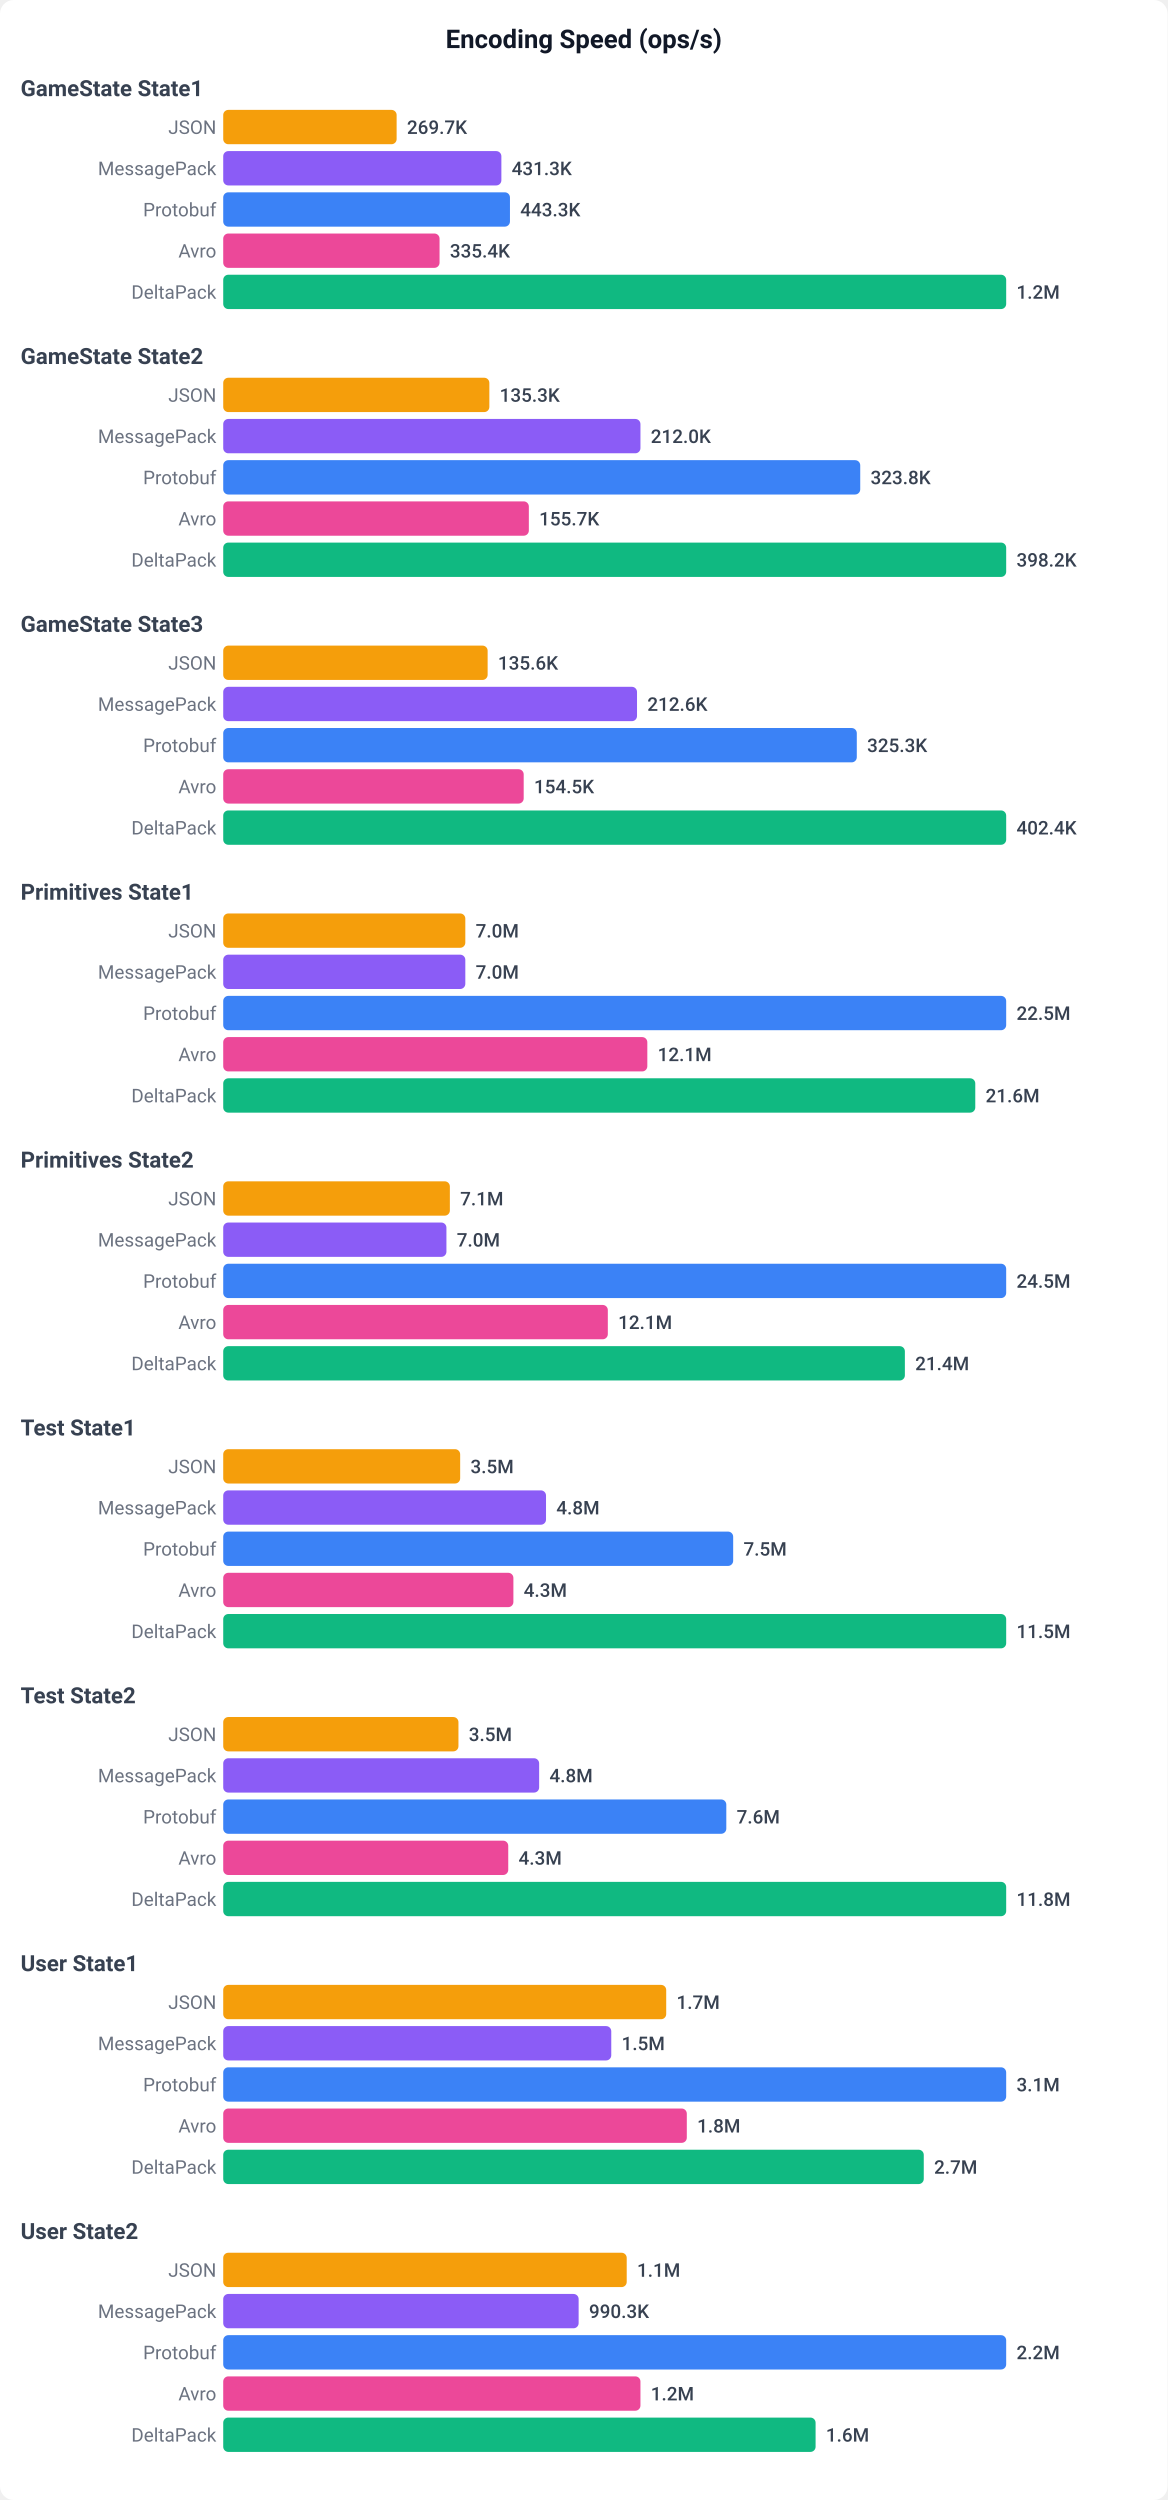
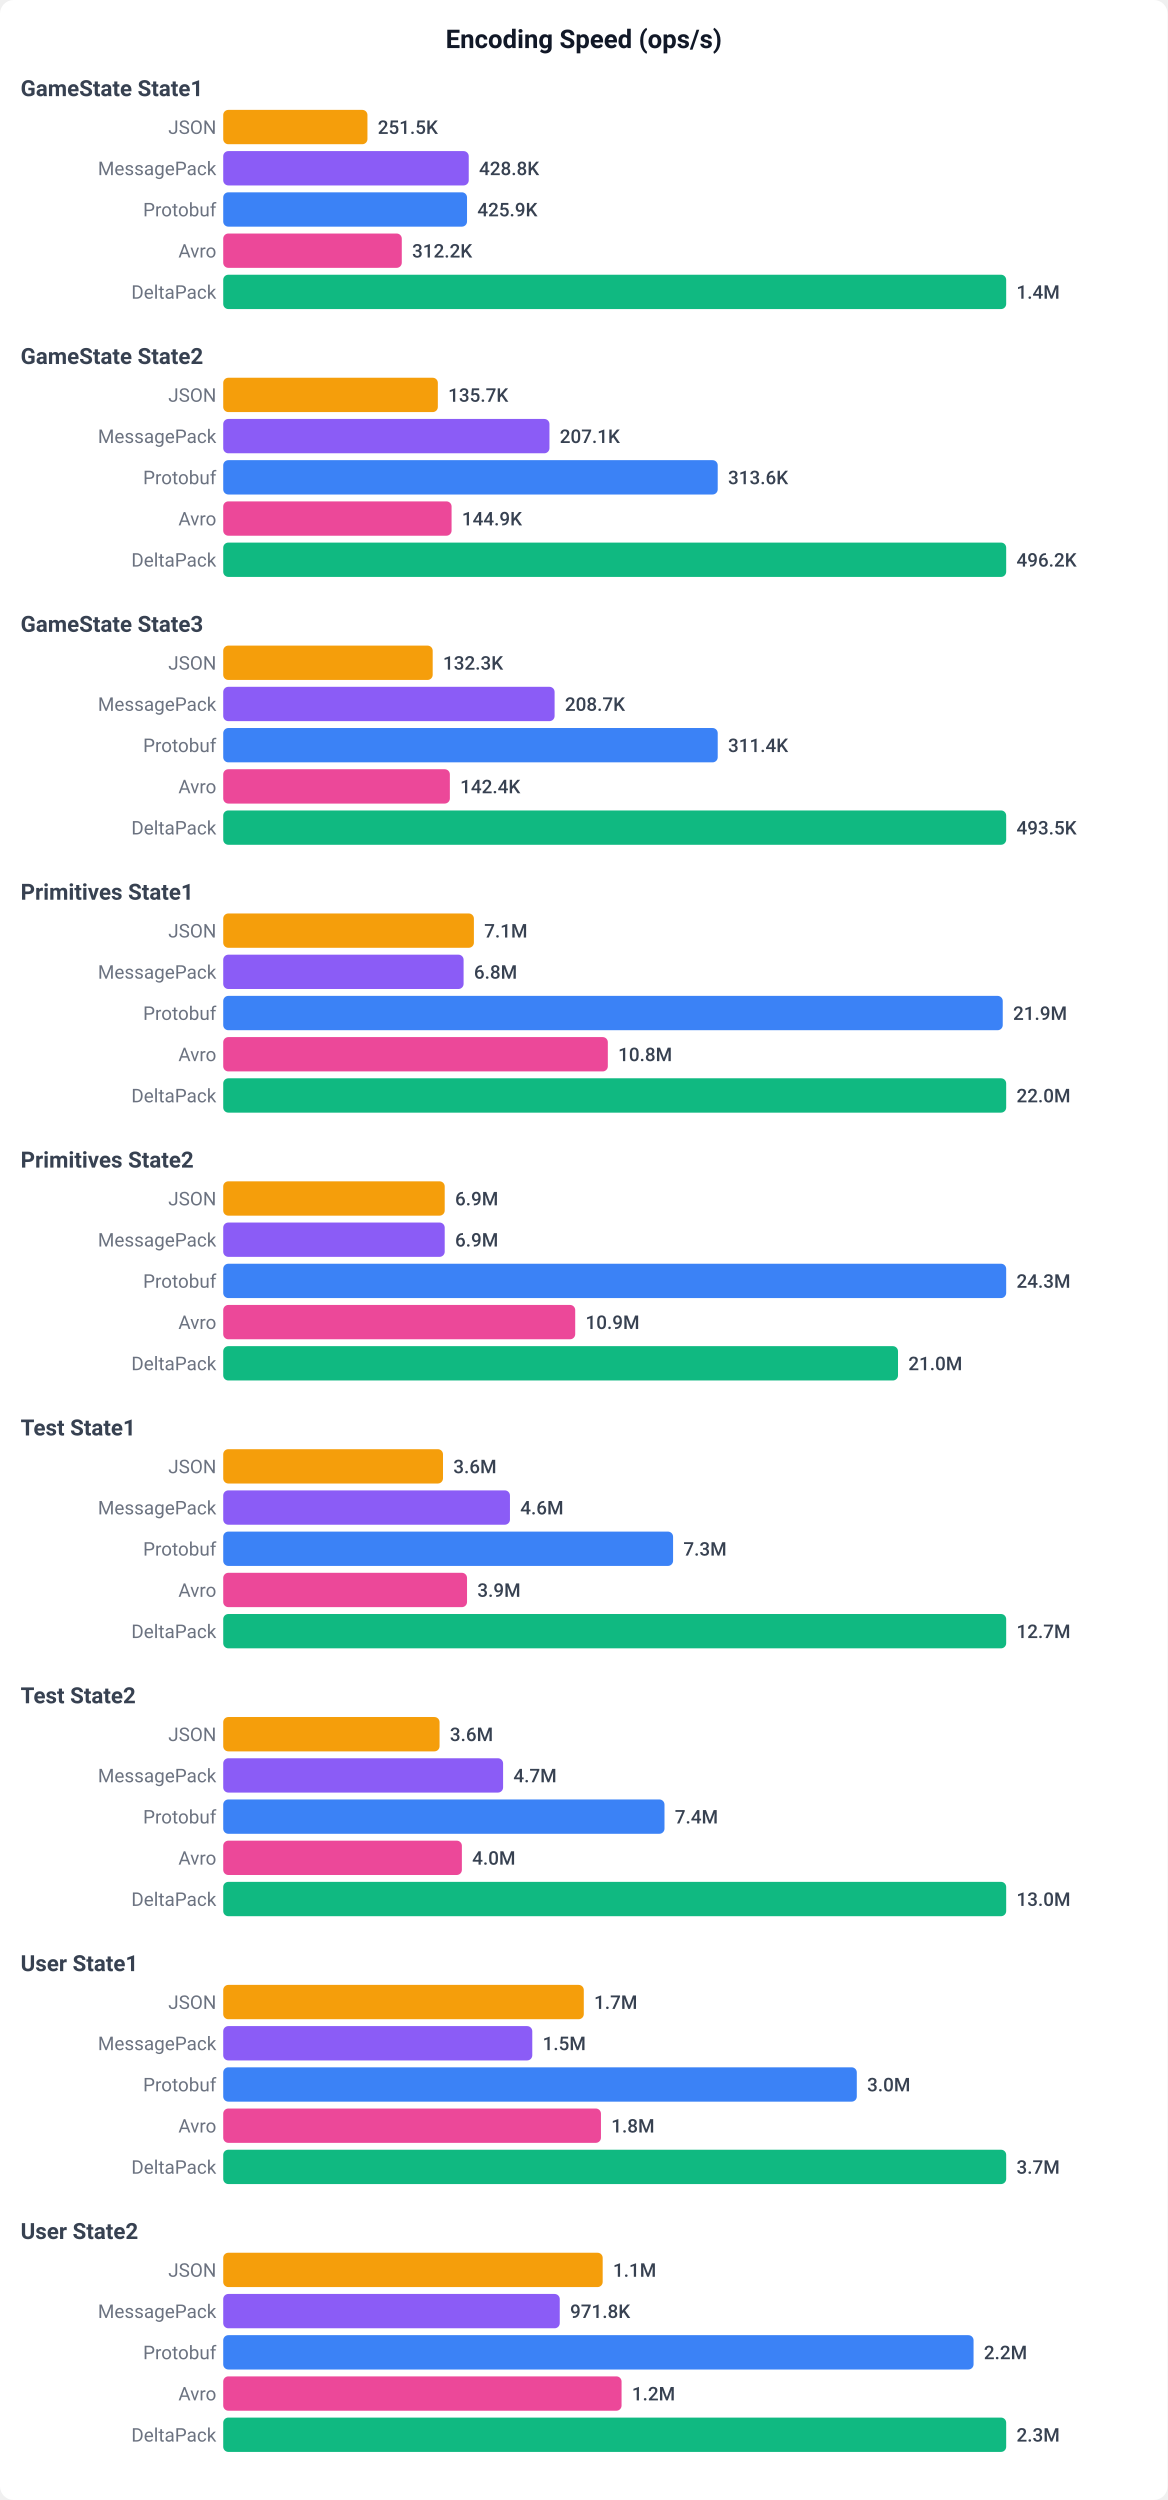
<svg xmlns="http://www.w3.org/2000/svg" width="680" height="1456" viewBox="0 0 680 1456">
  <style>
    text { font-family: -apple-system, BlinkMacSystemFont, "Segoe UI", Roboto, sans-serif; }
  </style>
  <rect width="680" height="1456" fill="white" rx="8" />
  <text x="340" y="28" text-anchor="middle" font-size="15" font-weight="bold" fill="#111827">Encoding Speed (ops/s)</text>
  <text x="12" y="56" font-size="13" font-weight="600" fill="#374151">GameState State1</text>
  <text x="126" y="78" text-anchor="end" font-size="11" fill="#6b7280">JSON</text>
-   <rect x="130" y="64" width="101" height="20" fill="#f59e0b" rx="3" />
-   <text x="237" y="78" font-size="11" fill="#374151" font-weight="500">269.7K</text>
+   <rect x="130" y="64" width="84" height="20" fill="#f59e0b" rx="3" />
+   <text x="220" y="78" font-size="11" fill="#374151" font-weight="500">251.5K</text>
  <text x="126" y="102" text-anchor="end" font-size="11" fill="#6b7280">MessagePack</text>
-   <rect x="130" y="88" width="162" height="20" fill="#8b5cf6" rx="3" />
-   <text x="298" y="102" font-size="11" fill="#374151" font-weight="500">431.3K</text>
+   <rect x="130" y="88" width="143" height="20" fill="#8b5cf6" rx="3" />
+   <text x="279" y="102" font-size="11" fill="#374151" font-weight="500">428.8K</text>
  <text x="126" y="126" text-anchor="end" font-size="11" fill="#6b7280">Protobuf</text>
-   <rect x="130" y="112" width="167" height="20" fill="#3b82f6" rx="3" />
-   <text x="303" y="126" font-size="11" fill="#374151" font-weight="500">443.3K</text>
+   <rect x="130" y="112" width="142" height="20" fill="#3b82f6" rx="3" />
+   <text x="278" y="126" font-size="11" fill="#374151" font-weight="500">425.9K</text>
  <text x="126" y="150" text-anchor="end" font-size="11" fill="#6b7280">Avro</text>
-   <rect x="130" y="136" width="126" height="20" fill="#ec4899" rx="3" />
-   <text x="262" y="150" font-size="11" fill="#374151" font-weight="500">335.4K</text>
+   <rect x="130" y="136" width="104" height="20" fill="#ec4899" rx="3" />
+   <text x="240" y="150" font-size="11" fill="#374151" font-weight="500">312.2K</text>
  <text x="126" y="174" text-anchor="end" font-size="11" fill="#6b7280">DeltaPack</text>
  <rect x="130" y="160" width="456" height="20" fill="#10b981" rx="3" />
-   <text x="592" y="174" font-size="11" fill="#374151" font-weight="500">1.2M</text>
+   <text x="592" y="174" font-size="11" fill="#374151" font-weight="500">1.4M</text>
  <text x="12" y="212" font-size="13" font-weight="600" fill="#374151">GameState State2</text>
  <text x="126" y="234" text-anchor="end" font-size="11" fill="#6b7280">JSON</text>
-   <rect x="130" y="220" width="155" height="20" fill="#f59e0b" rx="3" />
-   <text x="291" y="234" font-size="11" fill="#374151" font-weight="500">135.3K</text>
+   <rect x="130" y="220" width="125" height="20" fill="#f59e0b" rx="3" />
+   <text x="261" y="234" font-size="11" fill="#374151" font-weight="500">135.7K</text>
  <text x="126" y="258" text-anchor="end" font-size="11" fill="#6b7280">MessagePack</text>
-   <rect x="130" y="244" width="243" height="20" fill="#8b5cf6" rx="3" />
-   <text x="379" y="258" font-size="11" fill="#374151" font-weight="500">212.0K</text>
+   <rect x="130" y="244" width="190" height="20" fill="#8b5cf6" rx="3" />
+   <text x="326" y="258" font-size="11" fill="#374151" font-weight="500">207.1K</text>
  <text x="126" y="282" text-anchor="end" font-size="11" fill="#6b7280">Protobuf</text>
-   <rect x="130" y="268" width="371" height="20" fill="#3b82f6" rx="3" />
-   <text x="507" y="282" font-size="11" fill="#374151" font-weight="500">323.8K</text>
+   <rect x="130" y="268" width="288" height="20" fill="#3b82f6" rx="3" />
+   <text x="424" y="282" font-size="11" fill="#374151" font-weight="500">313.6K</text>
  <text x="126" y="306" text-anchor="end" font-size="11" fill="#6b7280">Avro</text>
-   <rect x="130" y="292" width="178" height="20" fill="#ec4899" rx="3" />
-   <text x="314" y="306" font-size="11" fill="#374151" font-weight="500">155.7K</text>
+   <rect x="130" y="292" width="133" height="20" fill="#ec4899" rx="3" />
+   <text x="269" y="306" font-size="11" fill="#374151" font-weight="500">144.9K</text>
  <text x="126" y="330" text-anchor="end" font-size="11" fill="#6b7280">DeltaPack</text>
  <rect x="130" y="316" width="456" height="20" fill="#10b981" rx="3" />
-   <text x="592" y="330" font-size="11" fill="#374151" font-weight="500">398.2K</text>
+   <text x="592" y="330" font-size="11" fill="#374151" font-weight="500">496.2K</text>
  <text x="12" y="368" font-size="13" font-weight="600" fill="#374151">GameState State3</text>
  <text x="126" y="390" text-anchor="end" font-size="11" fill="#6b7280">JSON</text>
-   <rect x="130" y="376" width="154" height="20" fill="#f59e0b" rx="3" />
-   <text x="290" y="390" font-size="11" fill="#374151" font-weight="500">135.6K</text>
+   <rect x="130" y="376" width="122" height="20" fill="#f59e0b" rx="3" />
+   <text x="258" y="390" font-size="11" fill="#374151" font-weight="500">132.3K</text>
  <text x="126" y="414" text-anchor="end" font-size="11" fill="#6b7280">MessagePack</text>
-   <rect x="130" y="400" width="241" height="20" fill="#8b5cf6" rx="3" />
-   <text x="377" y="414" font-size="11" fill="#374151" font-weight="500">212.6K</text>
+   <rect x="130" y="400" width="193" height="20" fill="#8b5cf6" rx="3" />
+   <text x="329" y="414" font-size="11" fill="#374151" font-weight="500">208.7K</text>
  <text x="126" y="438" text-anchor="end" font-size="11" fill="#6b7280">Protobuf</text>
-   <rect x="130" y="424" width="369" height="20" fill="#3b82f6" rx="3" />
-   <text x="505" y="438" font-size="11" fill="#374151" font-weight="500">325.3K</text>
+   <rect x="130" y="424" width="288" height="20" fill="#3b82f6" rx="3" />
+   <text x="424" y="438" font-size="11" fill="#374151" font-weight="500">311.4K</text>
  <text x="126" y="462" text-anchor="end" font-size="11" fill="#6b7280">Avro</text>
-   <rect x="130" y="448" width="175" height="20" fill="#ec4899" rx="3" />
-   <text x="311" y="462" font-size="11" fill="#374151" font-weight="500">154.5K</text>
+   <rect x="130" y="448" width="132" height="20" fill="#ec4899" rx="3" />
+   <text x="268" y="462" font-size="11" fill="#374151" font-weight="500">142.4K</text>
  <text x="126" y="486" text-anchor="end" font-size="11" fill="#6b7280">DeltaPack</text>
  <rect x="130" y="472" width="456" height="20" fill="#10b981" rx="3" />
-   <text x="592" y="486" font-size="11" fill="#374151" font-weight="500">402.4K</text>
+   <text x="592" y="486" font-size="11" fill="#374151" font-weight="500">493.5K</text>
  <text x="12" y="524" font-size="13" font-weight="600" fill="#374151">Primitives State1</text>
  <text x="126" y="546" text-anchor="end" font-size="11" fill="#6b7280">JSON</text>
-   <rect x="130" y="532" width="141" height="20" fill="#f59e0b" rx="3" />
-   <text x="277" y="546" font-size="11" fill="#374151" font-weight="500">7.0M</text>
+   <rect x="130" y="532" width="146" height="20" fill="#f59e0b" rx="3" />
+   <text x="282" y="546" font-size="11" fill="#374151" font-weight="500">7.1M</text>
  <text x="126" y="570" text-anchor="end" font-size="11" fill="#6b7280">MessagePack</text>
-   <rect x="130" y="556" width="141" height="20" fill="#8b5cf6" rx="3" />
-   <text x="277" y="570" font-size="11" fill="#374151" font-weight="500">7.0M</text>
+   <rect x="130" y="556" width="140" height="20" fill="#8b5cf6" rx="3" />
+   <text x="276" y="570" font-size="11" fill="#374151" font-weight="500">6.8M</text>
  <text x="126" y="594" text-anchor="end" font-size="11" fill="#6b7280">Protobuf</text>
-   <rect x="130" y="580" width="456" height="20" fill="#3b82f6" rx="3" />
-   <text x="592" y="594" font-size="11" fill="#374151" font-weight="500">22.5M</text>
+   <rect x="130" y="580" width="454" height="20" fill="#3b82f6" rx="3" />
+   <text x="590" y="594" font-size="11" fill="#374151" font-weight="500">21.9M</text>
  <text x="126" y="618" text-anchor="end" font-size="11" fill="#6b7280">Avro</text>
-   <rect x="130" y="604" width="247" height="20" fill="#ec4899" rx="3" />
-   <text x="383" y="618" font-size="11" fill="#374151" font-weight="500">12.1M</text>
+   <rect x="130" y="604" width="224" height="20" fill="#ec4899" rx="3" />
+   <text x="360" y="618" font-size="11" fill="#374151" font-weight="500">10.8M</text>
  <text x="126" y="642" text-anchor="end" font-size="11" fill="#6b7280">DeltaPack</text>
-   <rect x="130" y="628" width="438" height="20" fill="#10b981" rx="3" />
-   <text x="574" y="642" font-size="11" fill="#374151" font-weight="500">21.6M</text>
+   <rect x="130" y="628" width="456" height="20" fill="#10b981" rx="3" />
+   <text x="592" y="642" font-size="11" fill="#374151" font-weight="500">22.0M</text>
  <text x="12" y="680" font-size="13" font-weight="600" fill="#374151">Primitives State2</text>
  <text x="126" y="702" text-anchor="end" font-size="11" fill="#6b7280">JSON</text>
-   <rect x="130" y="688" width="132" height="20" fill="#f59e0b" rx="3" />
-   <text x="268" y="702" font-size="11" fill="#374151" font-weight="500">7.1M</text>
+   <rect x="130" y="688" width="129" height="20" fill="#f59e0b" rx="3" />
+   <text x="265" y="702" font-size="11" fill="#374151" font-weight="500">6.9M</text>
  <text x="126" y="726" text-anchor="end" font-size="11" fill="#6b7280">MessagePack</text>
-   <rect x="130" y="712" width="130" height="20" fill="#8b5cf6" rx="3" />
-   <text x="266" y="726" font-size="11" fill="#374151" font-weight="500">7.0M</text>
+   <rect x="130" y="712" width="129" height="20" fill="#8b5cf6" rx="3" />
+   <text x="265" y="726" font-size="11" fill="#374151" font-weight="500">6.9M</text>
  <text x="126" y="750" text-anchor="end" font-size="11" fill="#6b7280">Protobuf</text>
  <rect x="130" y="736" width="456" height="20" fill="#3b82f6" rx="3" />
-   <text x="592" y="750" font-size="11" fill="#374151" font-weight="500">24.5M</text>
+   <text x="592" y="750" font-size="11" fill="#374151" font-weight="500">24.3M</text>
  <text x="126" y="774" text-anchor="end" font-size="11" fill="#6b7280">Avro</text>
-   <rect x="130" y="760" width="224" height="20" fill="#ec4899" rx="3" />
-   <text x="360" y="774" font-size="11" fill="#374151" font-weight="500">12.1M</text>
+   <rect x="130" y="760" width="205" height="20" fill="#ec4899" rx="3" />
+   <text x="341" y="774" font-size="11" fill="#374151" font-weight="500">10.9M</text>
  <text x="126" y="798" text-anchor="end" font-size="11" fill="#6b7280">DeltaPack</text>
-   <rect x="130" y="784" width="397" height="20" fill="#10b981" rx="3" />
-   <text x="533" y="798" font-size="11" fill="#374151" font-weight="500">21.4M</text>
+   <rect x="130" y="784" width="393" height="20" fill="#10b981" rx="3" />
+   <text x="529" y="798" font-size="11" fill="#374151" font-weight="500">21.0M</text>
  <text x="12" y="836" font-size="13" font-weight="600" fill="#374151">Test State1</text>
  <text x="126" y="858" text-anchor="end" font-size="11" fill="#6b7280">JSON</text>
-   <rect x="130" y="844" width="138" height="20" fill="#f59e0b" rx="3" />
-   <text x="274" y="858" font-size="11" fill="#374151" font-weight="500">3.5M</text>
+   <rect x="130" y="844" width="128" height="20" fill="#f59e0b" rx="3" />
+   <text x="264" y="858" font-size="11" fill="#374151" font-weight="500">3.6M</text>
  <text x="126" y="882" text-anchor="end" font-size="11" fill="#6b7280">MessagePack</text>
-   <rect x="130" y="868" width="188" height="20" fill="#8b5cf6" rx="3" />
-   <text x="324" y="882" font-size="11" fill="#374151" font-weight="500">4.8M</text>
+   <rect x="130" y="868" width="167" height="20" fill="#8b5cf6" rx="3" />
+   <text x="303" y="882" font-size="11" fill="#374151" font-weight="500">4.6M</text>
  <text x="126" y="906" text-anchor="end" font-size="11" fill="#6b7280">Protobuf</text>
-   <rect x="130" y="892" width="297" height="20" fill="#3b82f6" rx="3" />
-   <text x="433" y="906" font-size="11" fill="#374151" font-weight="500">7.5M</text>
+   <rect x="130" y="892" width="262" height="20" fill="#3b82f6" rx="3" />
+   <text x="398" y="906" font-size="11" fill="#374151" font-weight="500">7.3M</text>
  <text x="126" y="930" text-anchor="end" font-size="11" fill="#6b7280">Avro</text>
-   <rect x="130" y="916" width="169" height="20" fill="#ec4899" rx="3" />
-   <text x="305" y="930" font-size="11" fill="#374151" font-weight="500">4.3M</text>
+   <rect x="130" y="916" width="142" height="20" fill="#ec4899" rx="3" />
+   <text x="278" y="930" font-size="11" fill="#374151" font-weight="500">3.9M</text>
  <text x="126" y="954" text-anchor="end" font-size="11" fill="#6b7280">DeltaPack</text>
  <rect x="130" y="940" width="456" height="20" fill="#10b981" rx="3" />
-   <text x="592" y="954" font-size="11" fill="#374151" font-weight="500">11.5M</text>
+   <text x="592" y="954" font-size="11" fill="#374151" font-weight="500">12.7M</text>
  <text x="12" y="992" font-size="13" font-weight="600" fill="#374151">Test State2</text>
  <text x="126" y="1014" text-anchor="end" font-size="11" fill="#6b7280">JSON</text>
-   <rect x="130" y="1000" width="137" height="20" fill="#f59e0b" rx="3" />
-   <text x="273" y="1014" font-size="11" fill="#374151" font-weight="500">3.5M</text>
+   <rect x="130" y="1000" width="126" height="20" fill="#f59e0b" rx="3" />
+   <text x="262" y="1014" font-size="11" fill="#374151" font-weight="500">3.6M</text>
  <text x="126" y="1038" text-anchor="end" font-size="11" fill="#6b7280">MessagePack</text>
-   <rect x="130" y="1024" width="184" height="20" fill="#8b5cf6" rx="3" />
-   <text x="320" y="1038" font-size="11" fill="#374151" font-weight="500">4.8M</text>
+   <rect x="130" y="1024" width="163" height="20" fill="#8b5cf6" rx="3" />
+   <text x="299" y="1038" font-size="11" fill="#374151" font-weight="500">4.7M</text>
  <text x="126" y="1062" text-anchor="end" font-size="11" fill="#6b7280">Protobuf</text>
-   <rect x="130" y="1048" width="293" height="20" fill="#3b82f6" rx="3" />
-   <text x="429" y="1062" font-size="11" fill="#374151" font-weight="500">7.6M</text>
+   <rect x="130" y="1048" width="257" height="20" fill="#3b82f6" rx="3" />
+   <text x="393" y="1062" font-size="11" fill="#374151" font-weight="500">7.4M</text>
  <text x="126" y="1086" text-anchor="end" font-size="11" fill="#6b7280">Avro</text>
-   <rect x="130" y="1072" width="166" height="20" fill="#ec4899" rx="3" />
-   <text x="302" y="1086" font-size="11" fill="#374151" font-weight="500">4.3M</text>
+   <rect x="130" y="1072" width="139" height="20" fill="#ec4899" rx="3" />
+   <text x="275" y="1086" font-size="11" fill="#374151" font-weight="500">4.0M</text>
  <text x="126" y="1110" text-anchor="end" font-size="11" fill="#6b7280">DeltaPack</text>
  <rect x="130" y="1096" width="456" height="20" fill="#10b981" rx="3" />
-   <text x="592" y="1110" font-size="11" fill="#374151" font-weight="500">11.8M</text>
+   <text x="592" y="1110" font-size="11" fill="#374151" font-weight="500">13.0M</text>
  <text x="12" y="1148" font-size="13" font-weight="600" fill="#374151">User State1</text>
  <text x="126" y="1170" text-anchor="end" font-size="11" fill="#6b7280">JSON</text>
-   <rect x="130" y="1156" width="258" height="20" fill="#f59e0b" rx="3" />
-   <text x="394" y="1170" font-size="11" fill="#374151" font-weight="500">1.7M</text>
+   <rect x="130" y="1156" width="210" height="20" fill="#f59e0b" rx="3" />
+   <text x="346" y="1170" font-size="11" fill="#374151" font-weight="500">1.7M</text>
  <text x="126" y="1194" text-anchor="end" font-size="11" fill="#6b7280">MessagePack</text>
-   <rect x="130" y="1180" width="226" height="20" fill="#8b5cf6" rx="3" />
-   <text x="362" y="1194" font-size="11" fill="#374151" font-weight="500">1.5M</text>
+   <rect x="130" y="1180" width="180" height="20" fill="#8b5cf6" rx="3" />
+   <text x="316" y="1194" font-size="11" fill="#374151" font-weight="500">1.5M</text>
  <text x="126" y="1218" text-anchor="end" font-size="11" fill="#6b7280">Protobuf</text>
-   <rect x="130" y="1204" width="456" height="20" fill="#3b82f6" rx="3" />
-   <text x="592" y="1218" font-size="11" fill="#374151" font-weight="500">3.1M</text>
+   <rect x="130" y="1204" width="369" height="20" fill="#3b82f6" rx="3" />
+   <text x="505" y="1218" font-size="11" fill="#374151" font-weight="500">3.0M</text>
  <text x="126" y="1242" text-anchor="end" font-size="11" fill="#6b7280">Avro</text>
-   <rect x="130" y="1228" width="270" height="20" fill="#ec4899" rx="3" />
-   <text x="406" y="1242" font-size="11" fill="#374151" font-weight="500">1.8M</text>
+   <rect x="130" y="1228" width="220" height="20" fill="#ec4899" rx="3" />
+   <text x="356" y="1242" font-size="11" fill="#374151" font-weight="500">1.8M</text>
  <text x="126" y="1266" text-anchor="end" font-size="11" fill="#6b7280">DeltaPack</text>
-   <rect x="130" y="1252" width="408" height="20" fill="#10b981" rx="3" />
-   <text x="544" y="1266" font-size="11" fill="#374151" font-weight="500">2.7M</text>
+   <rect x="130" y="1252" width="456" height="20" fill="#10b981" rx="3" />
+   <text x="592" y="1266" font-size="11" fill="#374151" font-weight="500">3.7M</text>
  <text x="12" y="1304" font-size="13" font-weight="600" fill="#374151">User State2</text>
  <text x="126" y="1326" text-anchor="end" font-size="11" fill="#6b7280">JSON</text>
-   <rect x="130" y="1312" width="235" height="20" fill="#f59e0b" rx="3" />
-   <text x="371" y="1326" font-size="11" fill="#374151" font-weight="500">1.1M</text>
+   <rect x="130" y="1312" width="221" height="20" fill="#f59e0b" rx="3" />
+   <text x="357" y="1326" font-size="11" fill="#374151" font-weight="500">1.1M</text>
  <text x="126" y="1350" text-anchor="end" font-size="11" fill="#6b7280">MessagePack</text>
-   <rect x="130" y="1336" width="207" height="20" fill="#8b5cf6" rx="3" />
-   <text x="343" y="1350" font-size="11" fill="#374151" font-weight="500">990.3K</text>
+   <rect x="130" y="1336" width="196" height="20" fill="#8b5cf6" rx="3" />
+   <text x="332" y="1350" font-size="11" fill="#374151" font-weight="500">971.8K</text>
  <text x="126" y="1374" text-anchor="end" font-size="11" fill="#6b7280">Protobuf</text>
-   <rect x="130" y="1360" width="456" height="20" fill="#3b82f6" rx="3" />
-   <text x="592" y="1374" font-size="11" fill="#374151" font-weight="500">2.2M</text>
+   <rect x="130" y="1360" width="437" height="20" fill="#3b82f6" rx="3" />
+   <text x="573" y="1374" font-size="11" fill="#374151" font-weight="500">2.2M</text>
  <text x="126" y="1398" text-anchor="end" font-size="11" fill="#6b7280">Avro</text>
-   <rect x="130" y="1384" width="243" height="20" fill="#ec4899" rx="3" />
-   <text x="379" y="1398" font-size="11" fill="#374151" font-weight="500">1.2M</text>
+   <rect x="130" y="1384" width="232" height="20" fill="#ec4899" rx="3" />
+   <text x="368" y="1398" font-size="11" fill="#374151" font-weight="500">1.2M</text>
  <text x="126" y="1422" text-anchor="end" font-size="11" fill="#6b7280">DeltaPack</text>
-   <rect x="130" y="1408" width="345" height="20" fill="#10b981" rx="3" />
-   <text x="481" y="1422" font-size="11" fill="#374151" font-weight="500">1.6M</text>
+   <rect x="130" y="1408" width="456" height="20" fill="#10b981" rx="3" />
+   <text x="592" y="1422" font-size="11" fill="#374151" font-weight="500">2.3M</text>
</svg>
